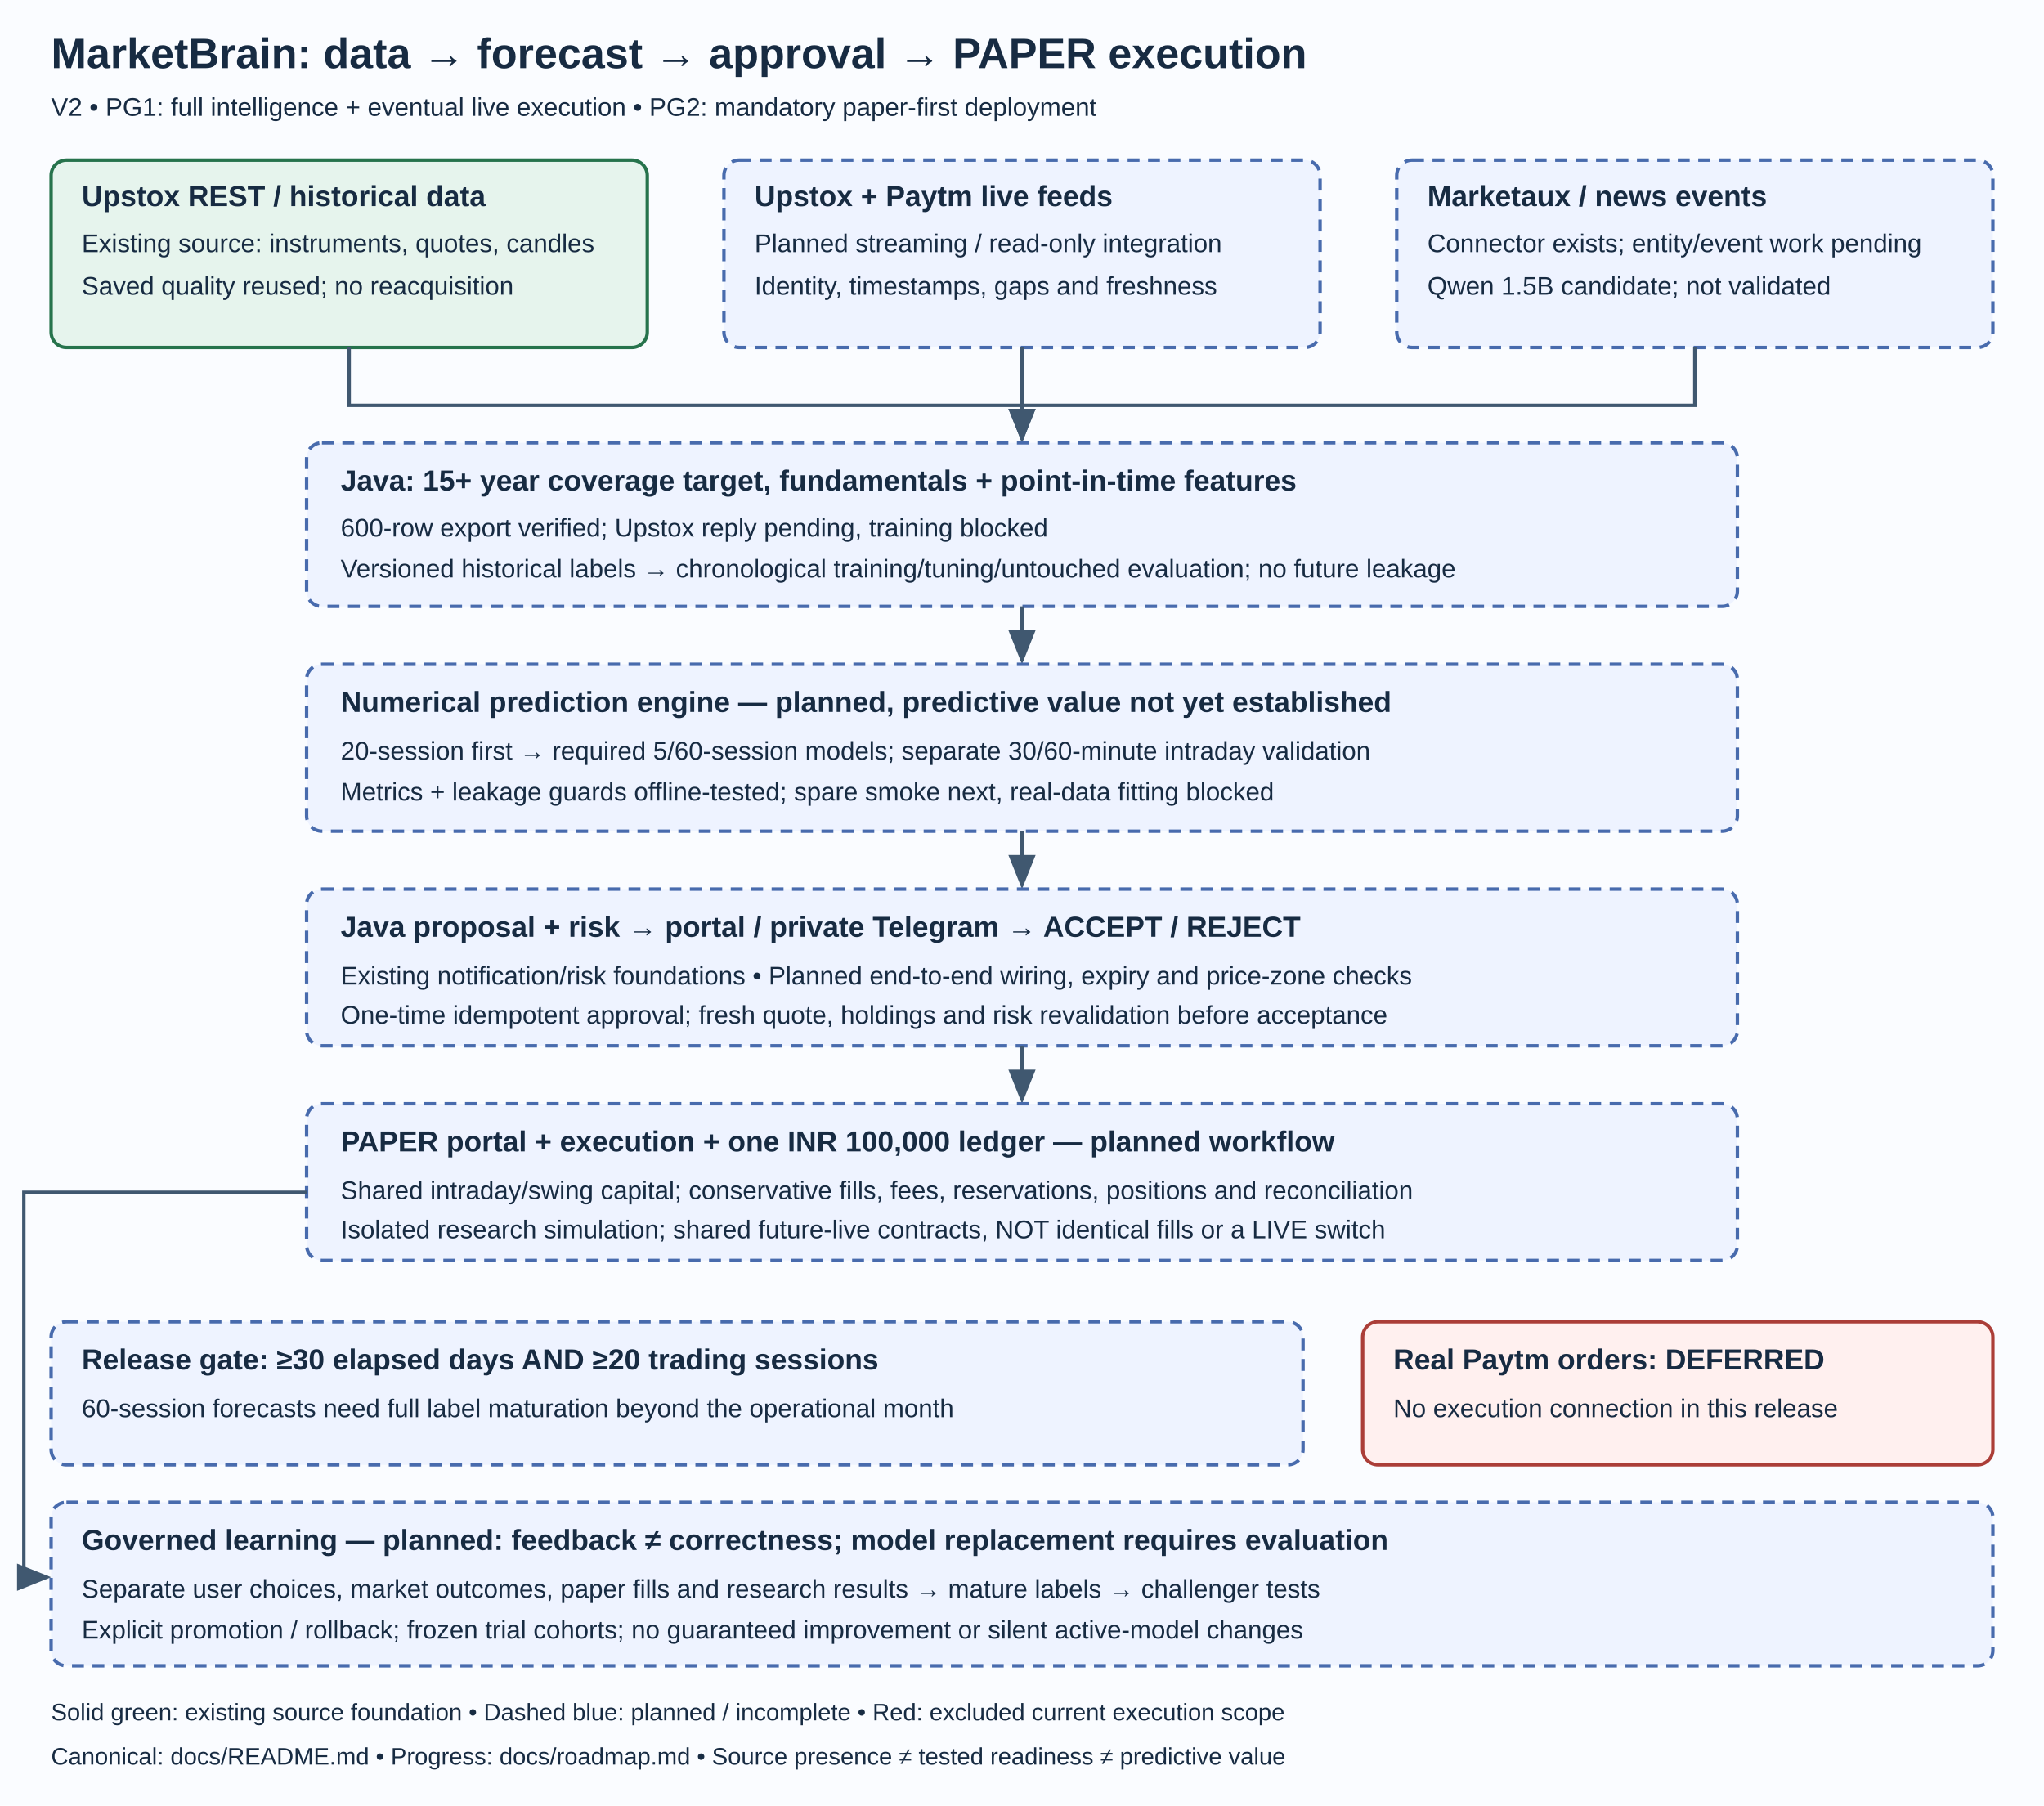
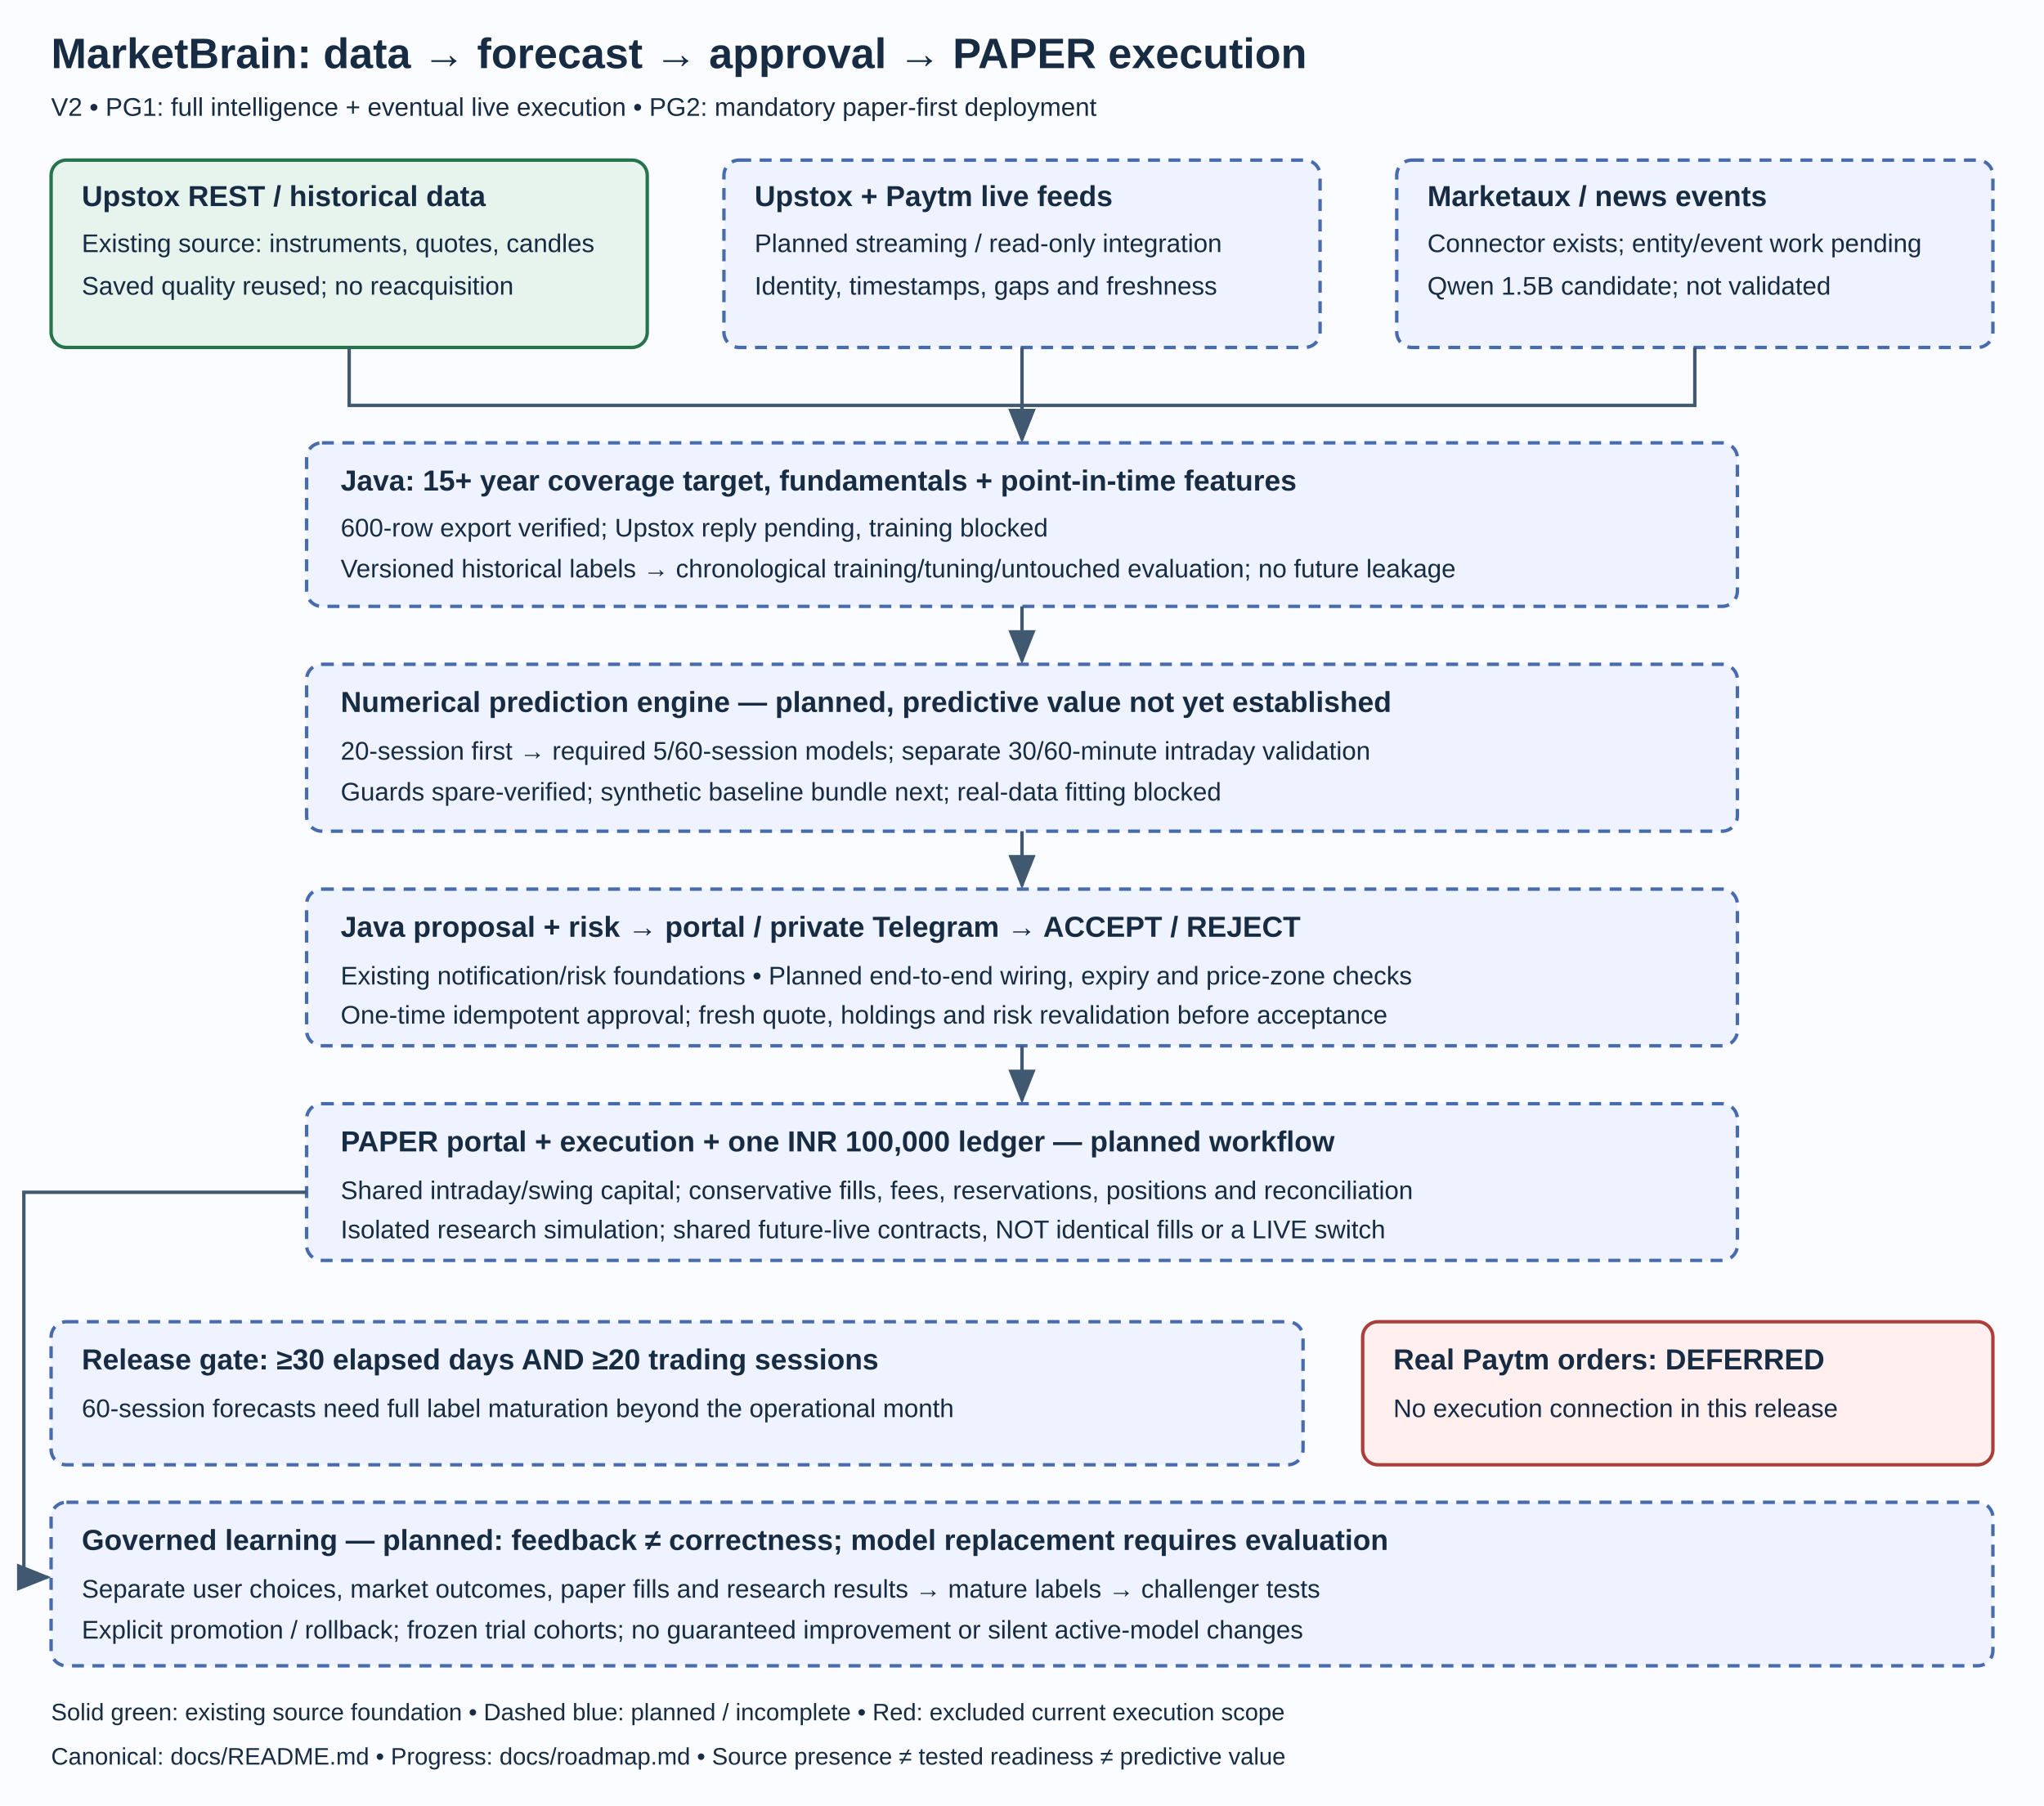
<svg xmlns="http://www.w3.org/2000/svg" width="1200" height="1060" viewBox="0 0 1200 1060" role="img" aria-labelledby="title desc">
  <defs>
    <marker id="arrow" markerWidth="10" markerHeight="8" refX="9" refY="4" orient="auto">
      <path d="M0,0 L10,4 L0,8 Z" fill="#405870" />
    </marker>
    <style>
      text { font-family: Arial, sans-serif; fill: #172b42; }
      .heading { font-size: 25px; font-weight: bold; }
      .label { font-size: 17px; font-weight: bold; }
      .body { font-size: 15px; }
      .small { font-size: 14px; }
      .existing { fill: #e6f4ed; stroke: #26734c; stroke-width: 2; }
      .planned { fill: #eef3ff; stroke: #486bad; stroke-width: 2; stroke-dasharray: 7 5; }
      .blocked { fill: #fff0ef; stroke: #ab3e38; stroke-width: 2; }
      .line { fill: none; stroke: #405870; stroke-width: 2; marker-end: url(#arrow); }
    </style>
  </defs>
  <rect width="1200" height="1060" fill="#fafcff" />
  <text x="30" y="40" class="heading">MarketBrain: data → forecast → approval → PAPER execution</text>
  <text x="30" y="68" class="body">V2 • PG1: full intelligence + eventual live execution • PG2: mandatory paper-first deployment</text>
  <rect x="30" y="94" width="350" height="110" rx="9" class="existing" />
  <text x="48" y="121" class="label">Upstox REST / historical data</text>
  <text x="48" y="148" class="body">Existing source: instruments, quotes, candles</text>
  <text x="48" y="173" class="body">Saved quality reused; no reacquisition</text>
  <rect x="425" y="94" width="350" height="110" rx="9" class="planned" />
  <text x="443" y="121" class="label">Upstox + Paytm live feeds</text>
  <text x="443" y="148" class="body">Planned streaming / read-only integration</text>
  <text x="443" y="173" class="body">Identity, timestamps, gaps and freshness</text>
  <rect x="820" y="94" width="350" height="110" rx="9" class="planned" />
  <text x="838" y="121" class="label">Marketaux / news events</text>
  <text x="838" y="148" class="body">Connector exists; entity/event work pending</text>
  <text x="838" y="173" class="body">Qwen 1.5B candidate; not validated</text>
  <path d="M205 204 V238 H600 V258" class="line" />
  <path d="M600 204 V258" class="line" />
  <path d="M995 204 V238 H600" fill="none" stroke="#405870" stroke-width="2" />
  <rect x="180" y="260" width="840" height="96" rx="9" class="planned" />
  <text x="200" y="288" class="label">Java: 15+ year coverage target, fundamentals + point-in-time features</text>
  <text x="200" y="315" class="body">600-row export verified; Upstox reply pending, training blocked</text>
  <text x="200" y="339" class="body">Versioned historical labels → chronological training/tuning/untouched evaluation; no future leakage</text>
  <path d="M600 356 V388" class="line" />
  <rect x="180" y="390" width="840" height="98" rx="9" class="planned" />
  <text x="200" y="418" class="label">Numerical prediction engine — planned, predictive value not yet established</text>
  <text x="200" y="446" class="body">20-session first → required 5/60-session models; separate 30/60-minute intraday validation</text>
-   <text x="200" y="470" class="body">Metrics + leakage guards offline-tested; spare smoke next, real-data fitting blocked</text>
+   <text x="200" y="470" class="body">Guards spare-verified; synthetic baseline bundle next; real-data fitting blocked</text>
  <path d="M600 488 V520" class="line" />
  <rect x="180" y="522" width="840" height="92" rx="9" class="planned" />
  <text x="200" y="550" class="label">Java proposal + risk → portal / private Telegram → ACCEPT / REJECT</text>
  <text x="200" y="578" class="body">Existing notification/risk foundations • Planned end-to-end wiring, expiry and price-zone checks</text>
  <text x="200" y="601" class="body">One-time idempotent approval; fresh quote, holdings and risk revalidation before acceptance</text>
  <path d="M600 614 V646" class="line" />
  <rect x="180" y="648" width="840" height="92" rx="9" class="planned" />
  <text x="200" y="676" class="label">PAPER portal + execution + one INR 100,000 ledger — planned workflow</text>
  <text x="200" y="704" class="body">Shared intraday/swing capital; conservative fills, fees, reservations, positions and reconciliation</text>
  <text x="200" y="727" class="body">Isolated research simulation; shared future-live contracts, NOT identical fills or a LIVE switch</text>
  <rect x="30" y="776" width="735" height="84" rx="9" class="planned" />
  <text x="48" y="804" class="label">Release gate: ≥30 elapsed days AND ≥20 trading sessions</text>
  <text x="48" y="832" class="body">60-session forecasts need full label maturation beyond the operational month</text>
  <rect x="800" y="776" width="370" height="84" rx="9" class="blocked" />
  <text x="818" y="804" class="label">Real Paytm orders: DEFERRED</text>
  <text x="818" y="832" class="body">No execution connection in this release</text>
  <path d="M180 700 H14 V926 H28" class="line" />
  <rect x="30" y="882" width="1140" height="96" rx="9" class="planned" />
  <text x="48" y="910" class="label">Governed learning — planned: feedback ≠ correctness; model replacement requires evaluation</text>
  <text x="48" y="938" class="body">Separate user choices, market outcomes, paper fills and research results → mature labels → challenger tests</text>
  <text x="48" y="962" class="body">Explicit promotion / rollback; frozen trial cohorts; no guaranteed improvement or silent active-model changes</text>
  <text x="30" y="1010" class="small">Solid green: existing source foundation • Dashed blue: planned / incomplete • Red: excluded current execution scope</text>
  <text x="30" y="1036" class="small">Canonical: docs/README.md • Progress: docs/roadmap.md • Source presence ≠ tested readiness ≠ predictive value</text>
</svg>
